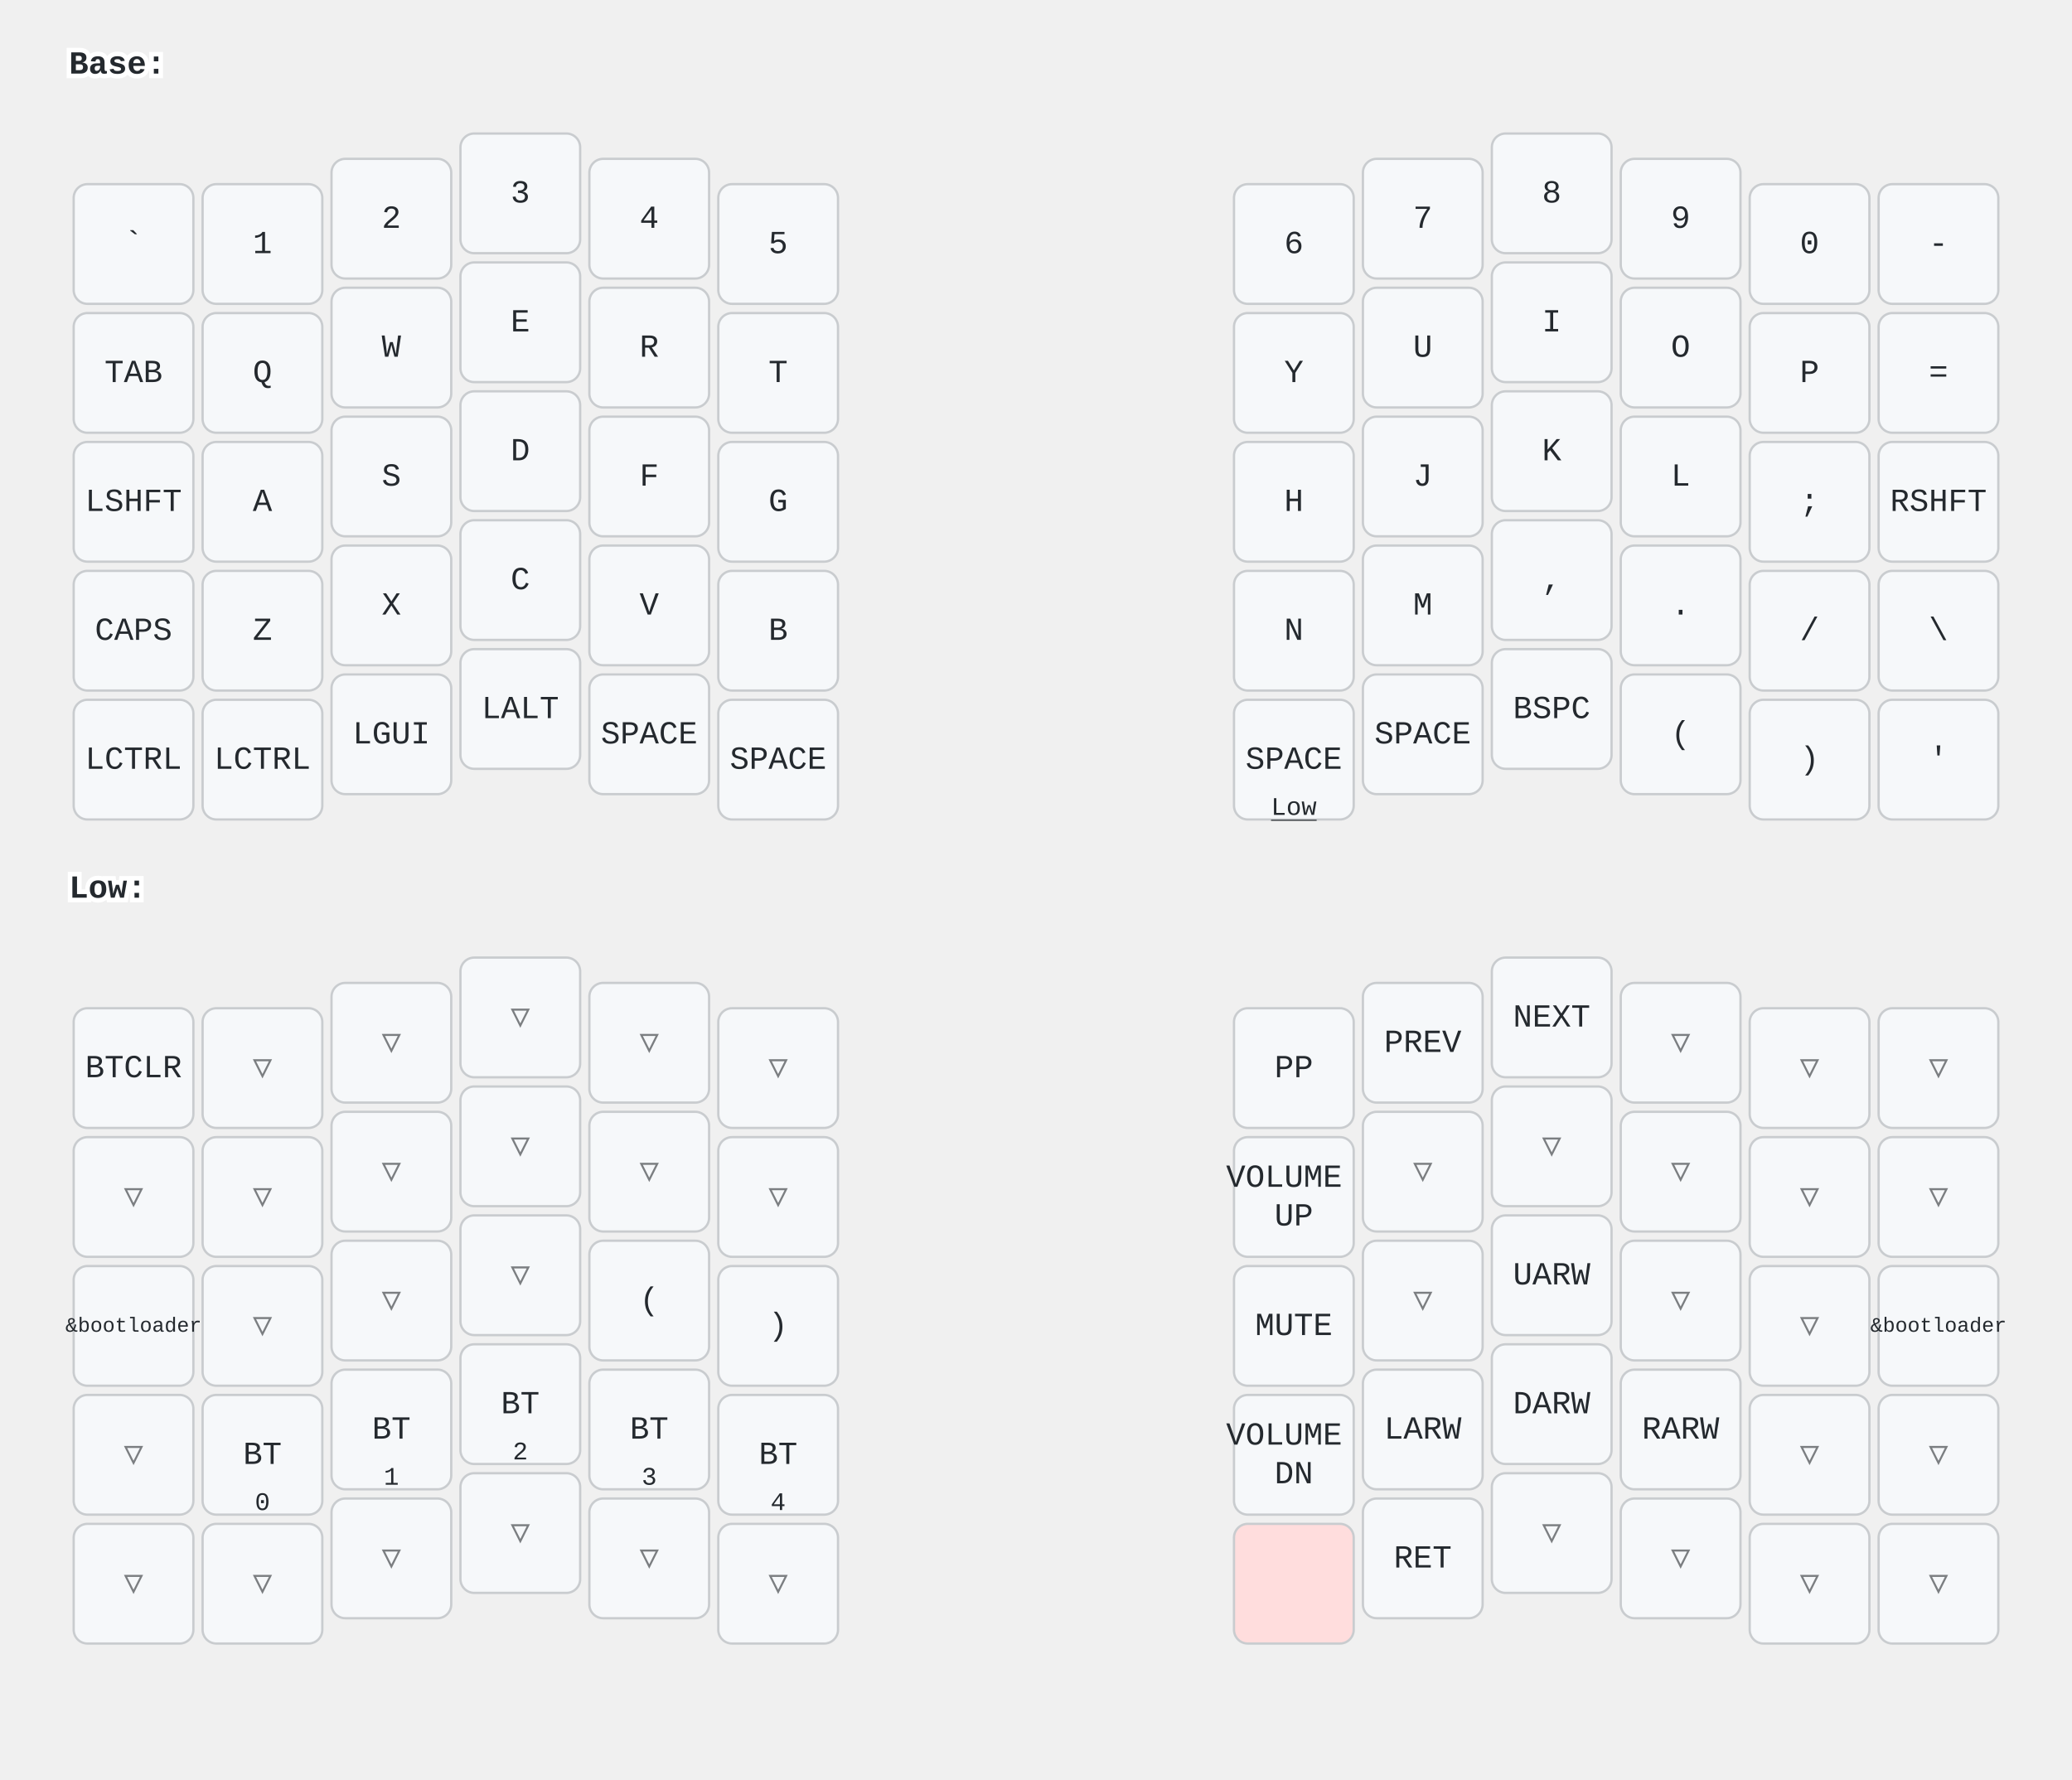
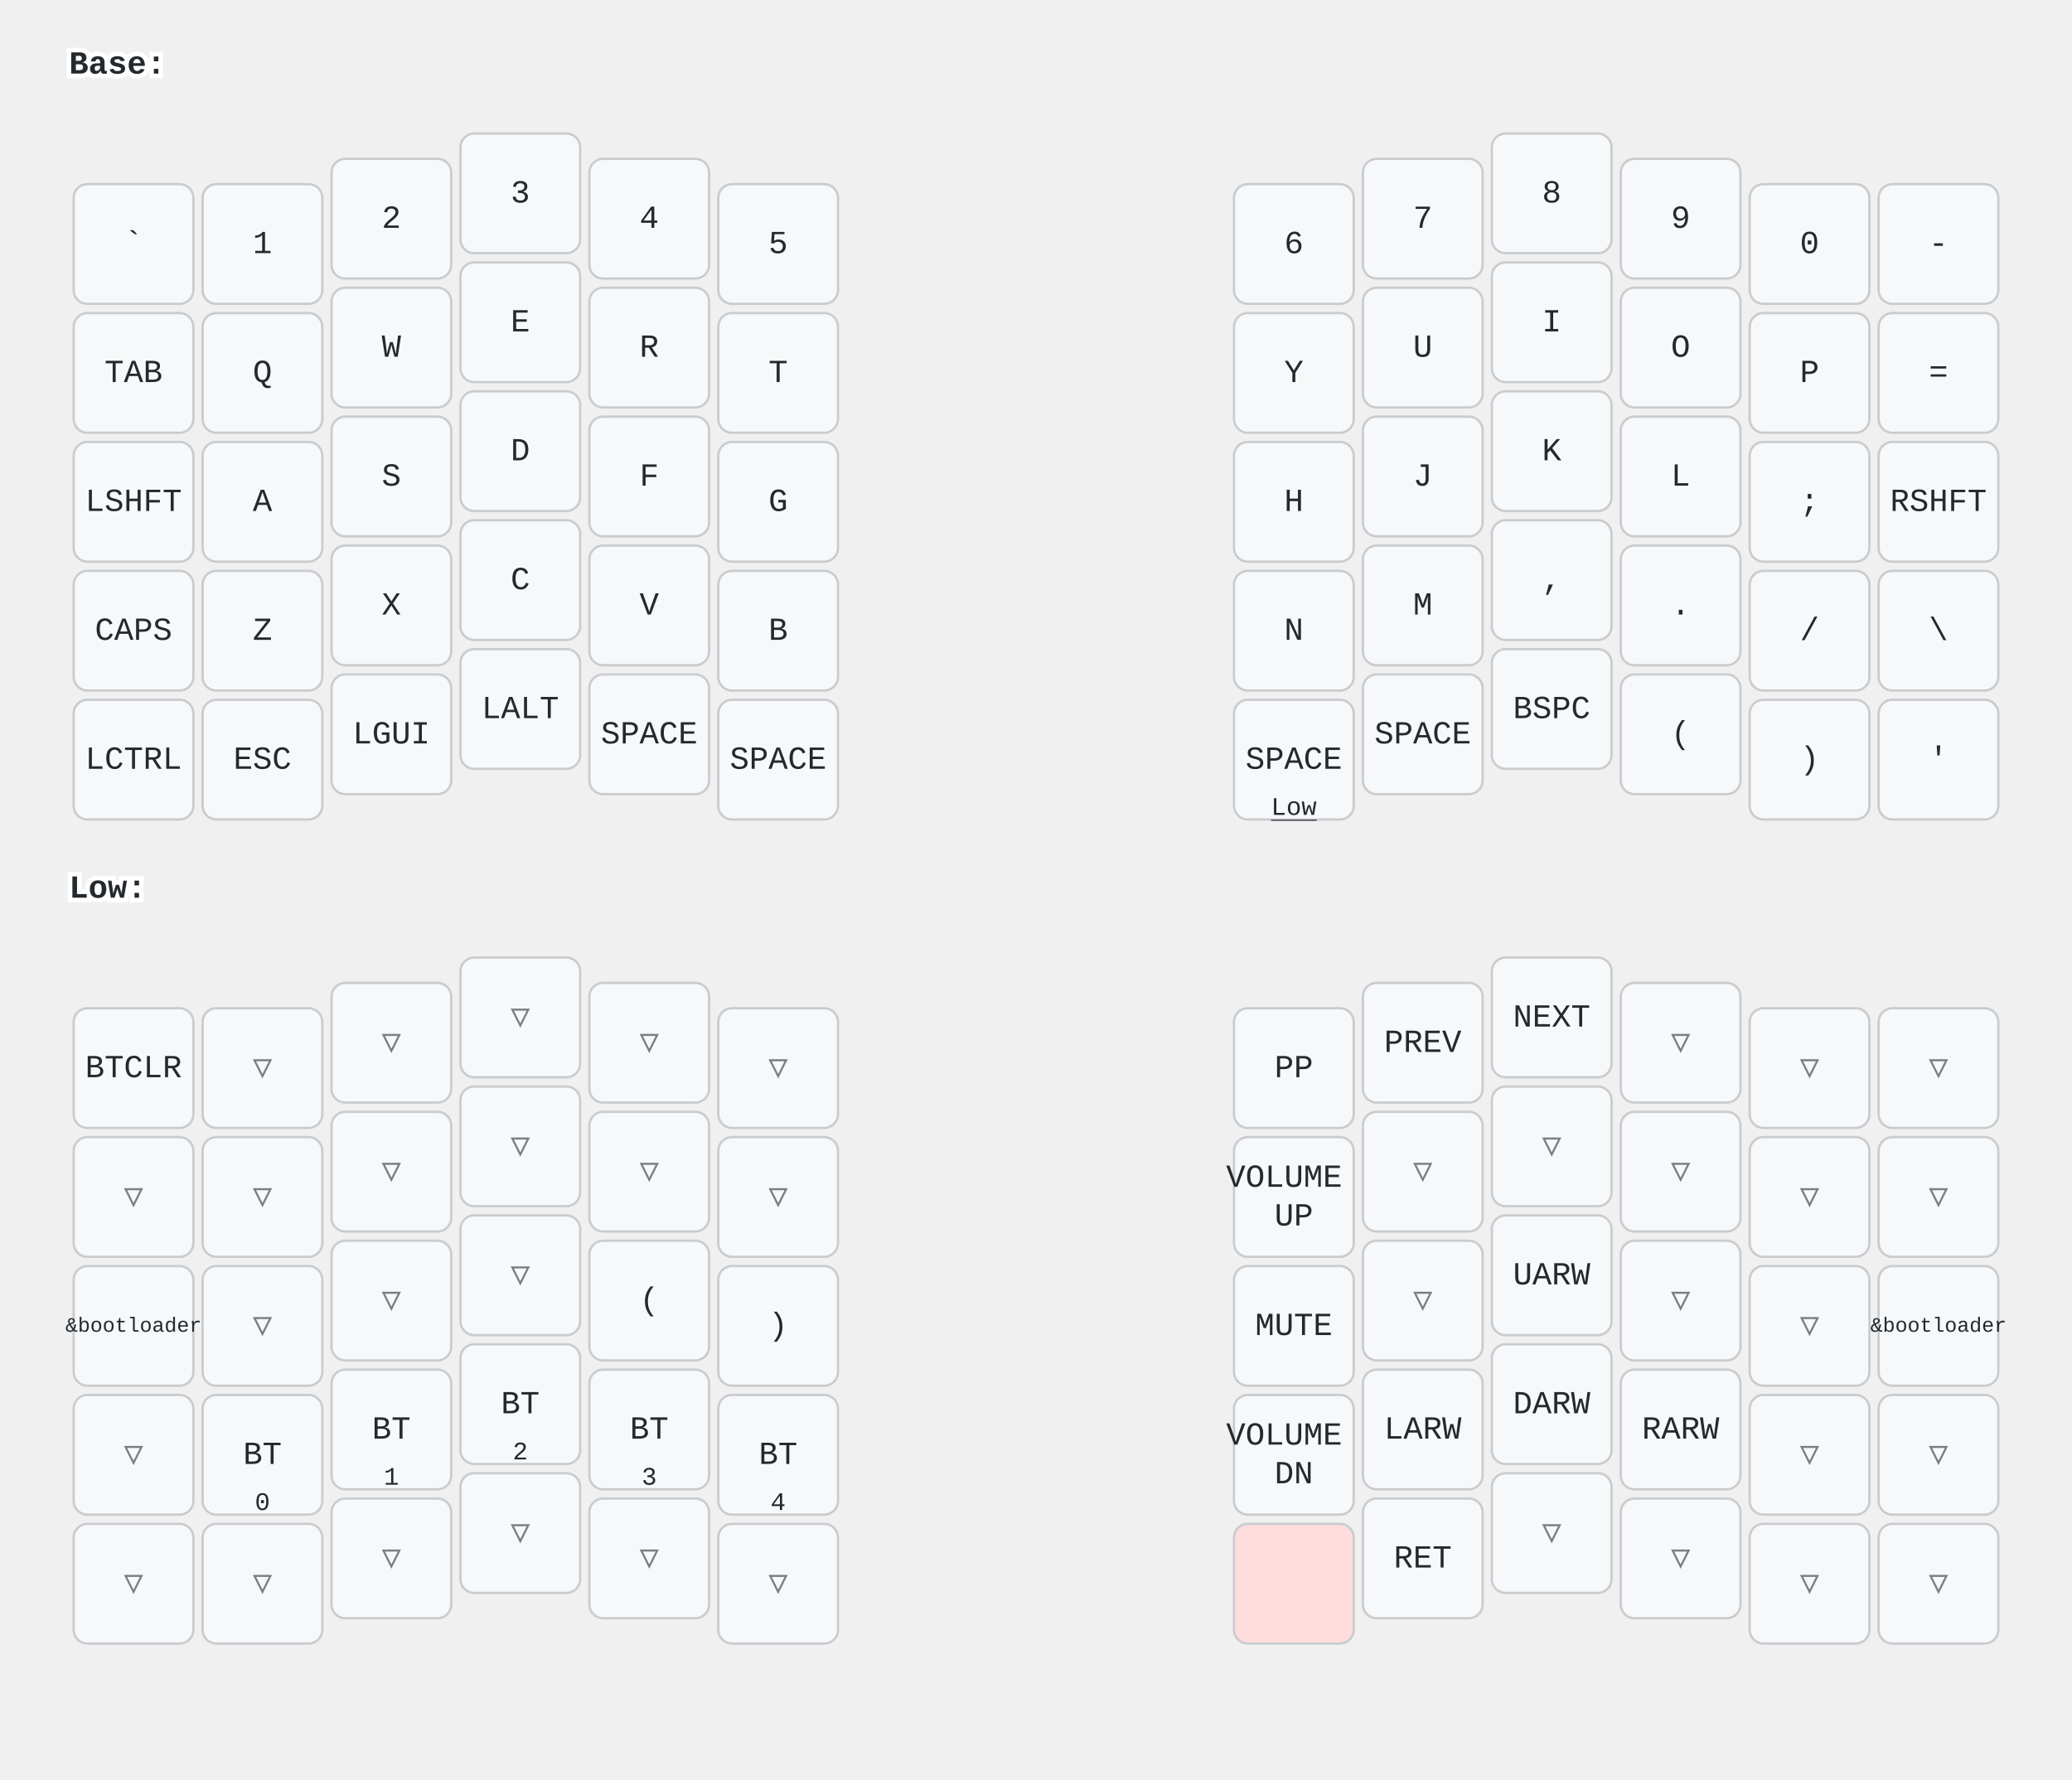
<svg xmlns="http://www.w3.org/2000/svg" width="900" height="773" viewBox="0 0 900 773" class="keymap">
  <style>/* inherit to force styles through use tags */
svg path {
    fill: inherit;
}

/* font and background color specifications */
svg.keymap {
    font-family: SFMono-Regular,Consolas,Liberation Mono,Menlo,monospace;
    font-size: 14px;
    font-kerning: normal;
    text-rendering: optimizeLegibility;
    fill: #24292e;
}

/* default key styling */
rect.key {
    fill: #f6f8fa;
}

rect.key, rect.combo {
    stroke: #c9cccf;
    stroke-width: 1;
}

/* default key side styling, only used is draw_key_sides is set */
rect.side {
    filter: brightness(90%);
}

/* color accent for combo boxes */
rect.combo, rect.combo-separate {
    fill: #cdf;
}

/* color accent for held keys */
rect.held, rect.combo.held {
    fill: #fdd;
}

/* color accent for ghost (optional) keys */
rect.ghost, rect.combo.ghost {
    stroke-dasharray: 4, 4;
    stroke-width: 2;
}

text {
    text-anchor: middle;
    dominant-baseline: middle;
}

/* styling for layer labels */
text.label {
    font-weight: bold;
    text-anchor: start;
    stroke: white;
    stroke-width: 4;
    paint-order: stroke;
}

/* styling for optional footer */
text.footer {
    text-anchor: end;
    dominant-baseline: auto;
    stroke: white;
    stroke-width: 4;
    paint-order: stroke;
}

/* styling for combo tap, and key non-tap label text */
text.combo, text.hold, text.shifted, text.left, text.right {
    font-size: 11px;
}

text.hold {
    text-anchor: middle;
    dominant-baseline: auto;
}

text.shifted {
    text-anchor: middle;
    dominant-baseline: hanging;
}

text.left {
    text-anchor: start;
}

text.right {
    text-anchor: end;
}

text.layer-activator {
    text-decoration: underline;
}

/* styling for hold/shifted label text in combo box */
text.combo.hold, text.combo.shifted, text.combo.left, text.combo.right {
    font-size: 8px;
}

/* lighter symbol for transparent keys */
text.trans {
    fill: #7b7e81;
}

/* styling for combo dendrons */
path.combo {
    stroke-width: 1;
    stroke: gray;
    fill: none;
}

/* Start Tabler Icons Cleanup */
/* cannot use height/width with glyphs */
.icon-tabler &gt; path {
    fill: inherit;
    stroke: inherit;
    stroke-width: 2;
}
/* hide tabler's default box */
.icon-tabler &gt; path[stroke="none"][fill="none"] {
    visibility: hidden;
}
/* End Tabler Icons Cleanup */

@media (prefers-color-scheme: dark) {
svg.keymap { fill: #d1d6db; }
rect.key { fill: #3f4750; }
rect.key, rect.combo { stroke: #60666c; }
rect.combo, rect.combo-separate { fill: #1f3d7a; }
rect.held, rect.combo.held { fill: #854747; }
text.label, text.footer { stroke: black; }
text.trans { fill: #7e8184; }
path.combo { stroke: #7f7f7f; }

}</style>
  <g transform="translate(30, 0)" class="layer-Base">
    <text x="0" y="28" class="label" id="Base">Base:</text>
    <g transform="translate(0, 56)">
      <g transform="translate(28, 50)" class="key keypos-0">
        <rect rx="6" ry="6" x="-26" y="-26" width="52" height="52" class="key" />
        <text x="0" y="0" class="key tap">`</text>
      </g>
      <g transform="translate(84, 50)" class="key keypos-1">
        <rect rx="6" ry="6" x="-26" y="-26" width="52" height="52" class="key" />
        <text x="0" y="0" class="key tap">1</text>
      </g>
      <g transform="translate(140, 39)" class="key keypos-2">
        <rect rx="6" ry="6" x="-26" y="-26" width="52" height="52" class="key" />
        <text x="0" y="0" class="key tap">2</text>
      </g>
      <g transform="translate(196, 28)" class="key keypos-3">
        <rect rx="6" ry="6" x="-26" y="-26" width="52" height="52" class="key" />
        <text x="0" y="0" class="key tap">3</text>
      </g>
      <g transform="translate(252, 39)" class="key keypos-4">
        <rect rx="6" ry="6" x="-26" y="-26" width="52" height="52" class="key" />
        <text x="0" y="0" class="key tap">4</text>
      </g>
      <g transform="translate(308, 50)" class="key keypos-5">
        <rect rx="6" ry="6" x="-26" y="-26" width="52" height="52" class="key" />
        <text x="0" y="0" class="key tap">5</text>
      </g>
      <g transform="translate(532, 50)" class="key keypos-6">
        <rect rx="6" ry="6" x="-26" y="-26" width="52" height="52" class="key" />
        <text x="0" y="0" class="key tap">6</text>
      </g>
      <g transform="translate(588, 39)" class="key keypos-7">
        <rect rx="6" ry="6" x="-26" y="-26" width="52" height="52" class="key" />
        <text x="0" y="0" class="key tap">7</text>
      </g>
      <g transform="translate(644, 28)" class="key keypos-8">
        <rect rx="6" ry="6" x="-26" y="-26" width="52" height="52" class="key" />
        <text x="0" y="0" class="key tap">8</text>
      </g>
      <g transform="translate(700, 39)" class="key keypos-9">
        <rect rx="6" ry="6" x="-26" y="-26" width="52" height="52" class="key" />
        <text x="0" y="0" class="key tap">9</text>
      </g>
      <g transform="translate(756, 50)" class="key keypos-10">
        <rect rx="6" ry="6" x="-26" y="-26" width="52" height="52" class="key" />
        <text x="0" y="0" class="key tap">0</text>
      </g>
      <g transform="translate(812, 50)" class="key keypos-11">
        <rect rx="6" ry="6" x="-26" y="-26" width="52" height="52" class="key" />
        <text x="0" y="0" class="key tap">-</text>
      </g>
      <g transform="translate(28, 106)" class="key keypos-12">
        <rect rx="6" ry="6" x="-26" y="-26" width="52" height="52" class="key" />
        <text x="0" y="0" class="key tap">TAB</text>
      </g>
      <g transform="translate(84, 106)" class="key keypos-13">
        <rect rx="6" ry="6" x="-26" y="-26" width="52" height="52" class="key" />
        <text x="0" y="0" class="key tap">Q</text>
      </g>
      <g transform="translate(140, 95)" class="key keypos-14">
        <rect rx="6" ry="6" x="-26" y="-26" width="52" height="52" class="key" />
        <text x="0" y="0" class="key tap">W</text>
      </g>
      <g transform="translate(196, 84)" class="key keypos-15">
        <rect rx="6" ry="6" x="-26" y="-26" width="52" height="52" class="key" />
        <text x="0" y="0" class="key tap">E</text>
      </g>
      <g transform="translate(252, 95)" class="key keypos-16">
        <rect rx="6" ry="6" x="-26" y="-26" width="52" height="52" class="key" />
        <text x="0" y="0" class="key tap">R</text>
      </g>
      <g transform="translate(308, 106)" class="key keypos-17">
        <rect rx="6" ry="6" x="-26" y="-26" width="52" height="52" class="key" />
        <text x="0" y="0" class="key tap">T</text>
      </g>
      <g transform="translate(532, 106)" class="key keypos-18">
        <rect rx="6" ry="6" x="-26" y="-26" width="52" height="52" class="key" />
        <text x="0" y="0" class="key tap">Y</text>
      </g>
      <g transform="translate(588, 95)" class="key keypos-19">
        <rect rx="6" ry="6" x="-26" y="-26" width="52" height="52" class="key" />
        <text x="0" y="0" class="key tap">U</text>
      </g>
      <g transform="translate(644, 84)" class="key keypos-20">
        <rect rx="6" ry="6" x="-26" y="-26" width="52" height="52" class="key" />
        <text x="0" y="0" class="key tap">I</text>
      </g>
      <g transform="translate(700, 95)" class="key keypos-21">
        <rect rx="6" ry="6" x="-26" y="-26" width="52" height="52" class="key" />
        <text x="0" y="0" class="key tap">O</text>
      </g>
      <g transform="translate(756, 106)" class="key keypos-22">
        <rect rx="6" ry="6" x="-26" y="-26" width="52" height="52" class="key" />
        <text x="0" y="0" class="key tap">P</text>
      </g>
      <g transform="translate(812, 106)" class="key keypos-23">
        <rect rx="6" ry="6" x="-26" y="-26" width="52" height="52" class="key" />
        <text x="0" y="0" class="key tap">=</text>
      </g>
      <g transform="translate(28, 162)" class="key keypos-24">
        <rect rx="6" ry="6" x="-26" y="-26" width="52" height="52" class="key" />
        <text x="0" y="0" class="key tap">LSHFT</text>
      </g>
      <g transform="translate(84, 162)" class="key keypos-25">
        <rect rx="6" ry="6" x="-26" y="-26" width="52" height="52" class="key" />
        <text x="0" y="0" class="key tap">A</text>
      </g>
      <g transform="translate(140, 151)" class="key keypos-26">
        <rect rx="6" ry="6" x="-26" y="-26" width="52" height="52" class="key" />
        <text x="0" y="0" class="key tap">S</text>
      </g>
      <g transform="translate(196, 140)" class="key keypos-27">
        <rect rx="6" ry="6" x="-26" y="-26" width="52" height="52" class="key" />
        <text x="0" y="0" class="key tap">D</text>
      </g>
      <g transform="translate(252, 151)" class="key keypos-28">
        <rect rx="6" ry="6" x="-26" y="-26" width="52" height="52" class="key" />
        <text x="0" y="0" class="key tap">F</text>
      </g>
      <g transform="translate(308, 162)" class="key keypos-29">
        <rect rx="6" ry="6" x="-26" y="-26" width="52" height="52" class="key" />
        <text x="0" y="0" class="key tap">G</text>
      </g>
      <g transform="translate(532, 162)" class="key keypos-30">
        <rect rx="6" ry="6" x="-26" y="-26" width="52" height="52" class="key" />
        <text x="0" y="0" class="key tap">H</text>
      </g>
      <g transform="translate(588, 151)" class="key keypos-31">
        <rect rx="6" ry="6" x="-26" y="-26" width="52" height="52" class="key" />
        <text x="0" y="0" class="key tap">J</text>
      </g>
      <g transform="translate(644, 140)" class="key keypos-32">
        <rect rx="6" ry="6" x="-26" y="-26" width="52" height="52" class="key" />
        <text x="0" y="0" class="key tap">K</text>
      </g>
      <g transform="translate(700, 151)" class="key keypos-33">
        <rect rx="6" ry="6" x="-26" y="-26" width="52" height="52" class="key" />
        <text x="0" y="0" class="key tap">L</text>
      </g>
      <g transform="translate(756, 162)" class="key keypos-34">
        <rect rx="6" ry="6" x="-26" y="-26" width="52" height="52" class="key" />
        <text x="0" y="0" class="key tap">;</text>
      </g>
      <g transform="translate(812, 162)" class="key keypos-35">
        <rect rx="6" ry="6" x="-26" y="-26" width="52" height="52" class="key" />
        <text x="0" y="0" class="key tap">RSHFT</text>
      </g>
      <g transform="translate(28, 218)" class="key keypos-36">
        <rect rx="6" ry="6" x="-26" y="-26" width="52" height="52" class="key" />
        <text x="0" y="0" class="key tap">CAPS</text>
      </g>
      <g transform="translate(84, 218)" class="key keypos-37">
        <rect rx="6" ry="6" x="-26" y="-26" width="52" height="52" class="key" />
        <text x="0" y="0" class="key tap">Z</text>
      </g>
      <g transform="translate(140, 207)" class="key keypos-38">
        <rect rx="6" ry="6" x="-26" y="-26" width="52" height="52" class="key" />
        <text x="0" y="0" class="key tap">X</text>
      </g>
      <g transform="translate(196, 196)" class="key keypos-39">
        <rect rx="6" ry="6" x="-26" y="-26" width="52" height="52" class="key" />
        <text x="0" y="0" class="key tap">C</text>
      </g>
      <g transform="translate(252, 207)" class="key keypos-40">
        <rect rx="6" ry="6" x="-26" y="-26" width="52" height="52" class="key" />
        <text x="0" y="0" class="key tap">V</text>
      </g>
      <g transform="translate(308, 218)" class="key keypos-41">
        <rect rx="6" ry="6" x="-26" y="-26" width="52" height="52" class="key" />
        <text x="0" y="0" class="key tap">B</text>
      </g>
      <g transform="translate(532, 218)" class="key keypos-42">
        <rect rx="6" ry="6" x="-26" y="-26" width="52" height="52" class="key" />
        <text x="0" y="0" class="key tap">N</text>
      </g>
      <g transform="translate(588, 207)" class="key keypos-43">
        <rect rx="6" ry="6" x="-26" y="-26" width="52" height="52" class="key" />
        <text x="0" y="0" class="key tap">M</text>
      </g>
      <g transform="translate(644, 196)" class="key keypos-44">
        <rect rx="6" ry="6" x="-26" y="-26" width="52" height="52" class="key" />
        <text x="0" y="0" class="key tap">,</text>
      </g>
      <g transform="translate(700, 207)" class="key keypos-45">
        <rect rx="6" ry="6" x="-26" y="-26" width="52" height="52" class="key" />
        <text x="0" y="0" class="key tap">.</text>
      </g>
      <g transform="translate(756, 218)" class="key keypos-46">
        <rect rx="6" ry="6" x="-26" y="-26" width="52" height="52" class="key" />
        <text x="0" y="0" class="key tap">/</text>
      </g>
      <g transform="translate(812, 218)" class="key keypos-47">
        <rect rx="6" ry="6" x="-26" y="-26" width="52" height="52" class="key" />
        <text x="0" y="0" class="key tap">\</text>
      </g>
      <g transform="translate(28, 274)" class="key keypos-48">
        <rect rx="6" ry="6" x="-26" y="-26" width="52" height="52" class="key" />
        <text x="0" y="0" class="key tap">LCTRL</text>
      </g>
      <g transform="translate(84, 274)" class="key keypos-49">
        <rect rx="6" ry="6" x="-26" y="-26" width="52" height="52" class="key" />
-         <text x="0" y="0" class="key tap">LCTRL</text>
+         <text x="0" y="0" class="key tap">ESC</text>
      </g>
      <g transform="translate(140, 263)" class="key keypos-50">
        <rect rx="6" ry="6" x="-26" y="-26" width="52" height="52" class="key" />
        <text x="0" y="0" class="key tap">LGUI</text>
      </g>
      <g transform="translate(196, 252)" class="key keypos-51">
        <rect rx="6" ry="6" x="-26" y="-26" width="52" height="52" class="key" />
        <text x="0" y="0" class="key tap">LALT</text>
      </g>
      <g transform="translate(252, 263)" class="key keypos-52">
        <rect rx="6" ry="6" x="-26" y="-26" width="52" height="52" class="key" />
        <text x="0" y="0" class="key tap">SPACE</text>
      </g>
      <g transform="translate(308, 274)" class="key keypos-53">
        <rect rx="6" ry="6" x="-26" y="-26" width="52" height="52" class="key" />
        <text x="0" y="0" class="key tap">SPACE</text>
      </g>
      <g transform="translate(532, 274)" class="key keypos-54">
        <rect rx="6" ry="6" x="-26" y="-26" width="52" height="52" class="key" />
        <text x="0" y="0" class="key tap">SPACE</text>
        <a href="#Low">
          <text x="0" y="24" class="key hold layer-activator">Low</text>
        </a>
      </g>
      <g transform="translate(588, 263)" class="key keypos-55">
        <rect rx="6" ry="6" x="-26" y="-26" width="52" height="52" class="key" />
        <text x="0" y="0" class="key tap">SPACE</text>
      </g>
      <g transform="translate(644, 252)" class="key keypos-56">
        <rect rx="6" ry="6" x="-26" y="-26" width="52" height="52" class="key" />
        <text x="0" y="0" class="key tap">BSPC</text>
      </g>
      <g transform="translate(700, 263)" class="key keypos-57">
        <rect rx="6" ry="6" x="-26" y="-26" width="52" height="52" class="key" />
        <text x="0" y="0" class="key tap">(</text>
      </g>
      <g transform="translate(756, 274)" class="key keypos-58">
        <rect rx="6" ry="6" x="-26" y="-26" width="52" height="52" class="key" />
        <text x="0" y="0" class="key tap">)</text>
      </g>
      <g transform="translate(812, 274)" class="key keypos-59">
        <rect rx="6" ry="6" x="-26" y="-26" width="52" height="52" class="key" />
        <text x="0" y="0" class="key tap">'</text>
      </g>
    </g>
  </g>
  <g transform="translate(30, 358)" class="layer-Low">
    <text x="0" y="28" class="label" id="Low">Low:</text>
    <g transform="translate(0, 56)">
      <g transform="translate(28, 50)" class="key keypos-0">
        <rect rx="6" ry="6" x="-26" y="-26" width="52" height="52" class="key" />
        <text x="0" y="0" class="key tap">BTCLR</text>
      </g>
      <g transform="translate(84, 50)" class="key trans keypos-1">
        <rect rx="6" ry="6" x="-26" y="-26" width="52" height="52" class="key trans" />
        <text x="0" y="0" class="key trans tap">▽</text>
      </g>
      <g transform="translate(140, 39)" class="key trans keypos-2">
        <rect rx="6" ry="6" x="-26" y="-26" width="52" height="52" class="key trans" />
        <text x="0" y="0" class="key trans tap">▽</text>
      </g>
      <g transform="translate(196, 28)" class="key trans keypos-3">
        <rect rx="6" ry="6" x="-26" y="-26" width="52" height="52" class="key trans" />
        <text x="0" y="0" class="key trans tap">▽</text>
      </g>
      <g transform="translate(252, 39)" class="key trans keypos-4">
        <rect rx="6" ry="6" x="-26" y="-26" width="52" height="52" class="key trans" />
        <text x="0" y="0" class="key trans tap">▽</text>
      </g>
      <g transform="translate(308, 50)" class="key trans keypos-5">
        <rect rx="6" ry="6" x="-26" y="-26" width="52" height="52" class="key trans" />
        <text x="0" y="0" class="key trans tap">▽</text>
      </g>
      <g transform="translate(532, 50)" class="key keypos-6">
        <rect rx="6" ry="6" x="-26" y="-26" width="52" height="52" class="key" />
        <text x="0" y="0" class="key tap">PP</text>
      </g>
      <g transform="translate(588, 39)" class="key keypos-7">
        <rect rx="6" ry="6" x="-26" y="-26" width="52" height="52" class="key" />
        <text x="0" y="0" class="key tap">PREV</text>
      </g>
      <g transform="translate(644, 28)" class="key keypos-8">
        <rect rx="6" ry="6" x="-26" y="-26" width="52" height="52" class="key" />
        <text x="0" y="0" class="key tap">NEXT</text>
      </g>
      <g transform="translate(700, 39)" class="key trans keypos-9">
        <rect rx="6" ry="6" x="-26" y="-26" width="52" height="52" class="key trans" />
        <text x="0" y="0" class="key trans tap">▽</text>
      </g>
      <g transform="translate(756, 50)" class="key trans keypos-10">
        <rect rx="6" ry="6" x="-26" y="-26" width="52" height="52" class="key trans" />
        <text x="0" y="0" class="key trans tap">▽</text>
      </g>
      <g transform="translate(812, 50)" class="key trans keypos-11">
        <rect rx="6" ry="6" x="-26" y="-26" width="52" height="52" class="key trans" />
        <text x="0" y="0" class="key trans tap">▽</text>
      </g>
      <g transform="translate(28, 106)" class="key trans keypos-12">
        <rect rx="6" ry="6" x="-26" y="-26" width="52" height="52" class="key trans" />
        <text x="0" y="0" class="key trans tap">▽</text>
      </g>
      <g transform="translate(84, 106)" class="key trans keypos-13">
        <rect rx="6" ry="6" x="-26" y="-26" width="52" height="52" class="key trans" />
        <text x="0" y="0" class="key trans tap">▽</text>
      </g>
      <g transform="translate(140, 95)" class="key trans keypos-14">
        <rect rx="6" ry="6" x="-26" y="-26" width="52" height="52" class="key trans" />
        <text x="0" y="0" class="key trans tap">▽</text>
      </g>
      <g transform="translate(196, 84)" class="key trans keypos-15">
        <rect rx="6" ry="6" x="-26" y="-26" width="52" height="52" class="key trans" />
        <text x="0" y="0" class="key trans tap">▽</text>
      </g>
      <g transform="translate(252, 95)" class="key trans keypos-16">
        <rect rx="6" ry="6" x="-26" y="-26" width="52" height="52" class="key trans" />
        <text x="0" y="0" class="key trans tap">▽</text>
      </g>
      <g transform="translate(308, 106)" class="key trans keypos-17">
        <rect rx="6" ry="6" x="-26" y="-26" width="52" height="52" class="key trans" />
        <text x="0" y="0" class="key trans tap">▽</text>
      </g>
      <g transform="translate(532, 106)" class="key keypos-18">
        <rect rx="6" ry="6" x="-26" y="-26" width="52" height="52" class="key" />
        <text x="0" y="0" class="key tap">
          <tspan x="0" dy="-0.6em">VOLUME</tspan>
          <tspan x="0" dy="1.2em">UP</tspan>
        </text>
      </g>
      <g transform="translate(588, 95)" class="key trans keypos-19">
        <rect rx="6" ry="6" x="-26" y="-26" width="52" height="52" class="key trans" />
        <text x="0" y="0" class="key trans tap">▽</text>
      </g>
      <g transform="translate(644, 84)" class="key trans keypos-20">
        <rect rx="6" ry="6" x="-26" y="-26" width="52" height="52" class="key trans" />
        <text x="0" y="0" class="key trans tap">▽</text>
      </g>
      <g transform="translate(700, 95)" class="key trans keypos-21">
        <rect rx="6" ry="6" x="-26" y="-26" width="52" height="52" class="key trans" />
        <text x="0" y="0" class="key trans tap">▽</text>
      </g>
      <g transform="translate(756, 106)" class="key trans keypos-22">
        <rect rx="6" ry="6" x="-26" y="-26" width="52" height="52" class="key trans" />
        <text x="0" y="0" class="key trans tap">▽</text>
      </g>
      <g transform="translate(812, 106)" class="key trans keypos-23">
        <rect rx="6" ry="6" x="-26" y="-26" width="52" height="52" class="key trans" />
        <text x="0" y="0" class="key trans tap">▽</text>
      </g>
      <g transform="translate(28, 162)" class="key keypos-24">
        <rect rx="6" ry="6" x="-26" y="-26" width="52" height="52" class="key" />
        <text x="0" y="0" class="key tap">
          <tspan style="font-size: 64%">&amp;bootloader</tspan>
        </text>
      </g>
      <g transform="translate(84, 162)" class="key trans keypos-25">
        <rect rx="6" ry="6" x="-26" y="-26" width="52" height="52" class="key trans" />
        <text x="0" y="0" class="key trans tap">▽</text>
      </g>
      <g transform="translate(140, 151)" class="key trans keypos-26">
        <rect rx="6" ry="6" x="-26" y="-26" width="52" height="52" class="key trans" />
        <text x="0" y="0" class="key trans tap">▽</text>
      </g>
      <g transform="translate(196, 140)" class="key trans keypos-27">
        <rect rx="6" ry="6" x="-26" y="-26" width="52" height="52" class="key trans" />
        <text x="0" y="0" class="key trans tap">▽</text>
      </g>
      <g transform="translate(252, 151)" class="key keypos-28">
        <rect rx="6" ry="6" x="-26" y="-26" width="52" height="52" class="key" />
        <text x="0" y="0" class="key tap">(</text>
      </g>
      <g transform="translate(308, 162)" class="key keypos-29">
        <rect rx="6" ry="6" x="-26" y="-26" width="52" height="52" class="key" />
        <text x="0" y="0" class="key tap">)</text>
      </g>
      <g transform="translate(532, 162)" class="key keypos-30">
        <rect rx="6" ry="6" x="-26" y="-26" width="52" height="52" class="key" />
        <text x="0" y="0" class="key tap">MUTE</text>
      </g>
      <g transform="translate(588, 151)" class="key trans keypos-31">
        <rect rx="6" ry="6" x="-26" y="-26" width="52" height="52" class="key trans" />
        <text x="0" y="0" class="key trans tap">▽</text>
      </g>
      <g transform="translate(644, 140)" class="key keypos-32">
        <rect rx="6" ry="6" x="-26" y="-26" width="52" height="52" class="key" />
        <text x="0" y="0" class="key tap">UARW</text>
      </g>
      <g transform="translate(700, 151)" class="key trans keypos-33">
        <rect rx="6" ry="6" x="-26" y="-26" width="52" height="52" class="key trans" />
        <text x="0" y="0" class="key trans tap">▽</text>
      </g>
      <g transform="translate(756, 162)" class="key trans keypos-34">
        <rect rx="6" ry="6" x="-26" y="-26" width="52" height="52" class="key trans" />
        <text x="0" y="0" class="key trans tap">▽</text>
      </g>
      <g transform="translate(812, 162)" class="key keypos-35">
        <rect rx="6" ry="6" x="-26" y="-26" width="52" height="52" class="key" />
        <text x="0" y="0" class="key tap">
          <tspan style="font-size: 64%">&amp;bootloader</tspan>
        </text>
      </g>
      <g transform="translate(28, 218)" class="key trans keypos-36">
        <rect rx="6" ry="6" x="-26" y="-26" width="52" height="52" class="key trans" />
        <text x="0" y="0" class="key trans tap">▽</text>
      </g>
      <g transform="translate(84, 218)" class="key keypos-37">
        <rect rx="6" ry="6" x="-26" y="-26" width="52" height="52" class="key" />
        <text x="0" y="0" class="key tap">BT</text>
        <text x="0" y="24" class="key hold">0</text>
      </g>
      <g transform="translate(140, 207)" class="key keypos-38">
        <rect rx="6" ry="6" x="-26" y="-26" width="52" height="52" class="key" />
        <text x="0" y="0" class="key tap">BT</text>
        <text x="0" y="24" class="key hold">1</text>
      </g>
      <g transform="translate(196, 196)" class="key keypos-39">
        <rect rx="6" ry="6" x="-26" y="-26" width="52" height="52" class="key" />
        <text x="0" y="0" class="key tap">BT</text>
        <text x="0" y="24" class="key hold">2</text>
      </g>
      <g transform="translate(252, 207)" class="key keypos-40">
        <rect rx="6" ry="6" x="-26" y="-26" width="52" height="52" class="key" />
        <text x="0" y="0" class="key tap">BT</text>
        <text x="0" y="24" class="key hold">3</text>
      </g>
      <g transform="translate(308, 218)" class="key keypos-41">
        <rect rx="6" ry="6" x="-26" y="-26" width="52" height="52" class="key" />
        <text x="0" y="0" class="key tap">BT</text>
        <text x="0" y="24" class="key hold">4</text>
      </g>
      <g transform="translate(532, 218)" class="key keypos-42">
        <rect rx="6" ry="6" x="-26" y="-26" width="52" height="52" class="key" />
        <text x="0" y="0" class="key tap">
          <tspan x="0" dy="-0.6em">VOLUME</tspan>
          <tspan x="0" dy="1.2em">DN</tspan>
        </text>
      </g>
      <g transform="translate(588, 207)" class="key keypos-43">
        <rect rx="6" ry="6" x="-26" y="-26" width="52" height="52" class="key" />
        <text x="0" y="0" class="key tap">LARW</text>
      </g>
      <g transform="translate(644, 196)" class="key keypos-44">
        <rect rx="6" ry="6" x="-26" y="-26" width="52" height="52" class="key" />
        <text x="0" y="0" class="key tap">DARW</text>
      </g>
      <g transform="translate(700, 207)" class="key keypos-45">
        <rect rx="6" ry="6" x="-26" y="-26" width="52" height="52" class="key" />
        <text x="0" y="0" class="key tap">RARW</text>
      </g>
      <g transform="translate(756, 218)" class="key trans keypos-46">
        <rect rx="6" ry="6" x="-26" y="-26" width="52" height="52" class="key trans" />
        <text x="0" y="0" class="key trans tap">▽</text>
      </g>
      <g transform="translate(812, 218)" class="key trans keypos-47">
        <rect rx="6" ry="6" x="-26" y="-26" width="52" height="52" class="key trans" />
        <text x="0" y="0" class="key trans tap">▽</text>
      </g>
      <g transform="translate(28, 274)" class="key trans keypos-48">
        <rect rx="6" ry="6" x="-26" y="-26" width="52" height="52" class="key trans" />
        <text x="0" y="0" class="key trans tap">▽</text>
      </g>
      <g transform="translate(84, 274)" class="key trans keypos-49">
        <rect rx="6" ry="6" x="-26" y="-26" width="52" height="52" class="key trans" />
        <text x="0" y="0" class="key trans tap">▽</text>
      </g>
      <g transform="translate(140, 263)" class="key trans keypos-50">
        <rect rx="6" ry="6" x="-26" y="-26" width="52" height="52" class="key trans" />
        <text x="0" y="0" class="key trans tap">▽</text>
      </g>
      <g transform="translate(196, 252)" class="key trans keypos-51">
        <rect rx="6" ry="6" x="-26" y="-26" width="52" height="52" class="key trans" />
        <text x="0" y="0" class="key trans tap">▽</text>
      </g>
      <g transform="translate(252, 263)" class="key trans keypos-52">
        <rect rx="6" ry="6" x="-26" y="-26" width="52" height="52" class="key trans" />
        <text x="0" y="0" class="key trans tap">▽</text>
      </g>
      <g transform="translate(308, 274)" class="key trans keypos-53">
        <rect rx="6" ry="6" x="-26" y="-26" width="52" height="52" class="key trans" />
        <text x="0" y="0" class="key trans tap">▽</text>
      </g>
      <g transform="translate(532, 274)" class="key held keypos-54">
        <rect rx="6" ry="6" x="-26" y="-26" width="52" height="52" class="key held" />
      </g>
      <g transform="translate(588, 263)" class="key keypos-55">
        <rect rx="6" ry="6" x="-26" y="-26" width="52" height="52" class="key" />
        <text x="0" y="0" class="key tap">RET</text>
      </g>
      <g transform="translate(644, 252)" class="key trans keypos-56">
        <rect rx="6" ry="6" x="-26" y="-26" width="52" height="52" class="key trans" />
        <text x="0" y="0" class="key trans tap">▽</text>
      </g>
      <g transform="translate(700, 263)" class="key trans keypos-57">
        <rect rx="6" ry="6" x="-26" y="-26" width="52" height="52" class="key trans" />
        <text x="0" y="0" class="key trans tap">▽</text>
      </g>
      <g transform="translate(756, 274)" class="key trans keypos-58">
        <rect rx="6" ry="6" x="-26" y="-26" width="52" height="52" class="key trans" />
        <text x="0" y="0" class="key trans tap">▽</text>
      </g>
      <g transform="translate(812, 274)" class="key trans keypos-59">
        <rect rx="6" ry="6" x="-26" y="-26" width="52" height="52" class="key trans" />
        <text x="0" y="0" class="key trans tap">▽</text>
      </g>
    </g>
  </g>
</svg>
